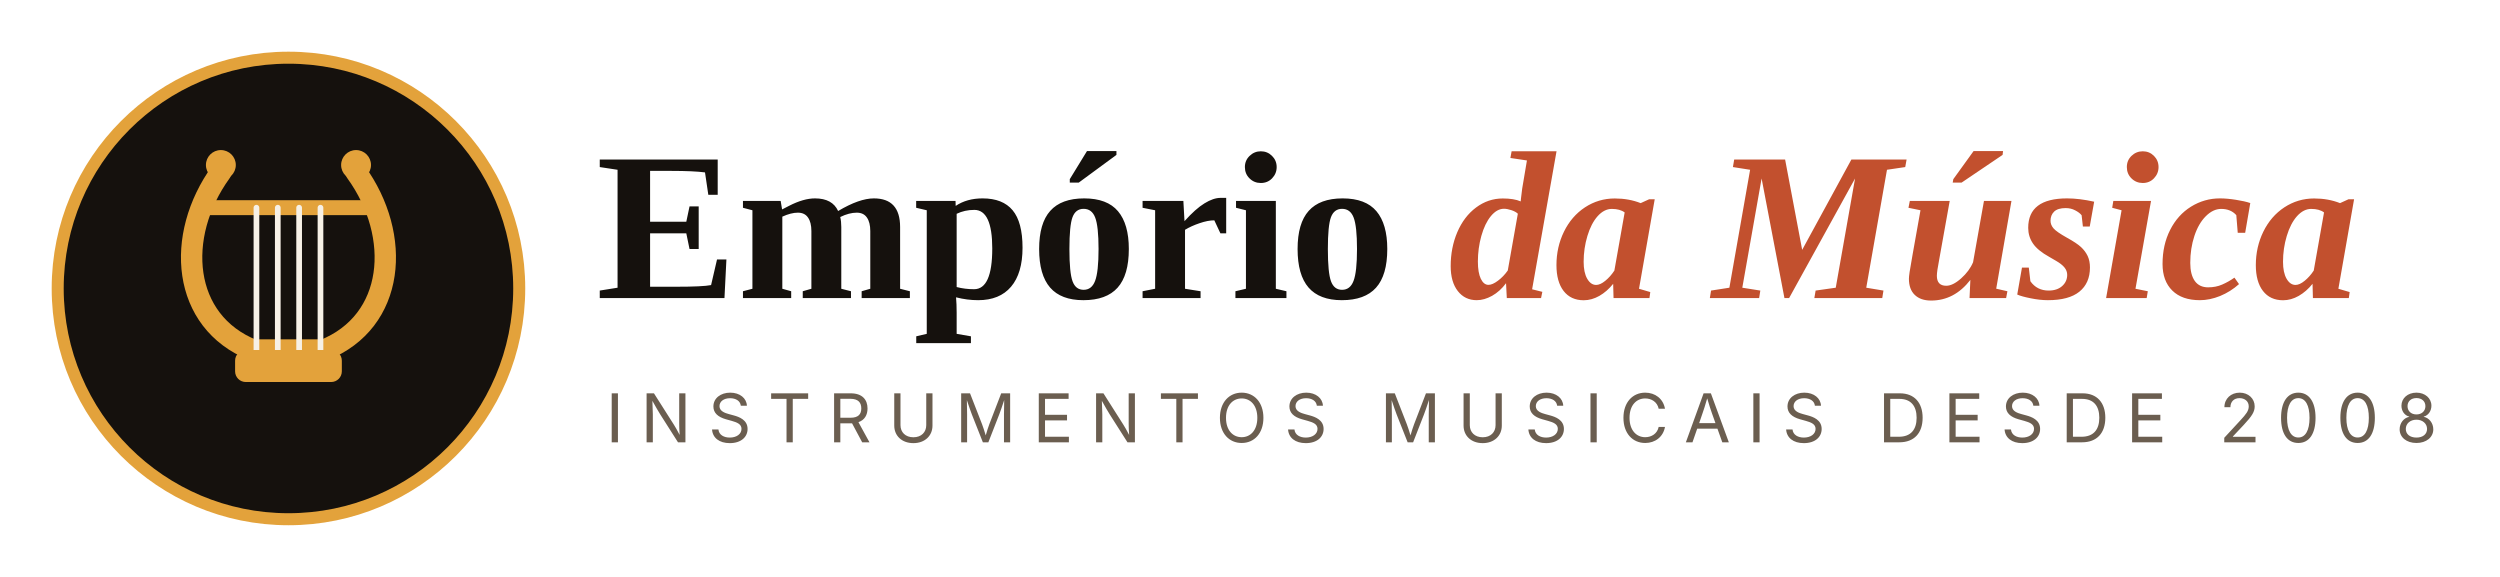
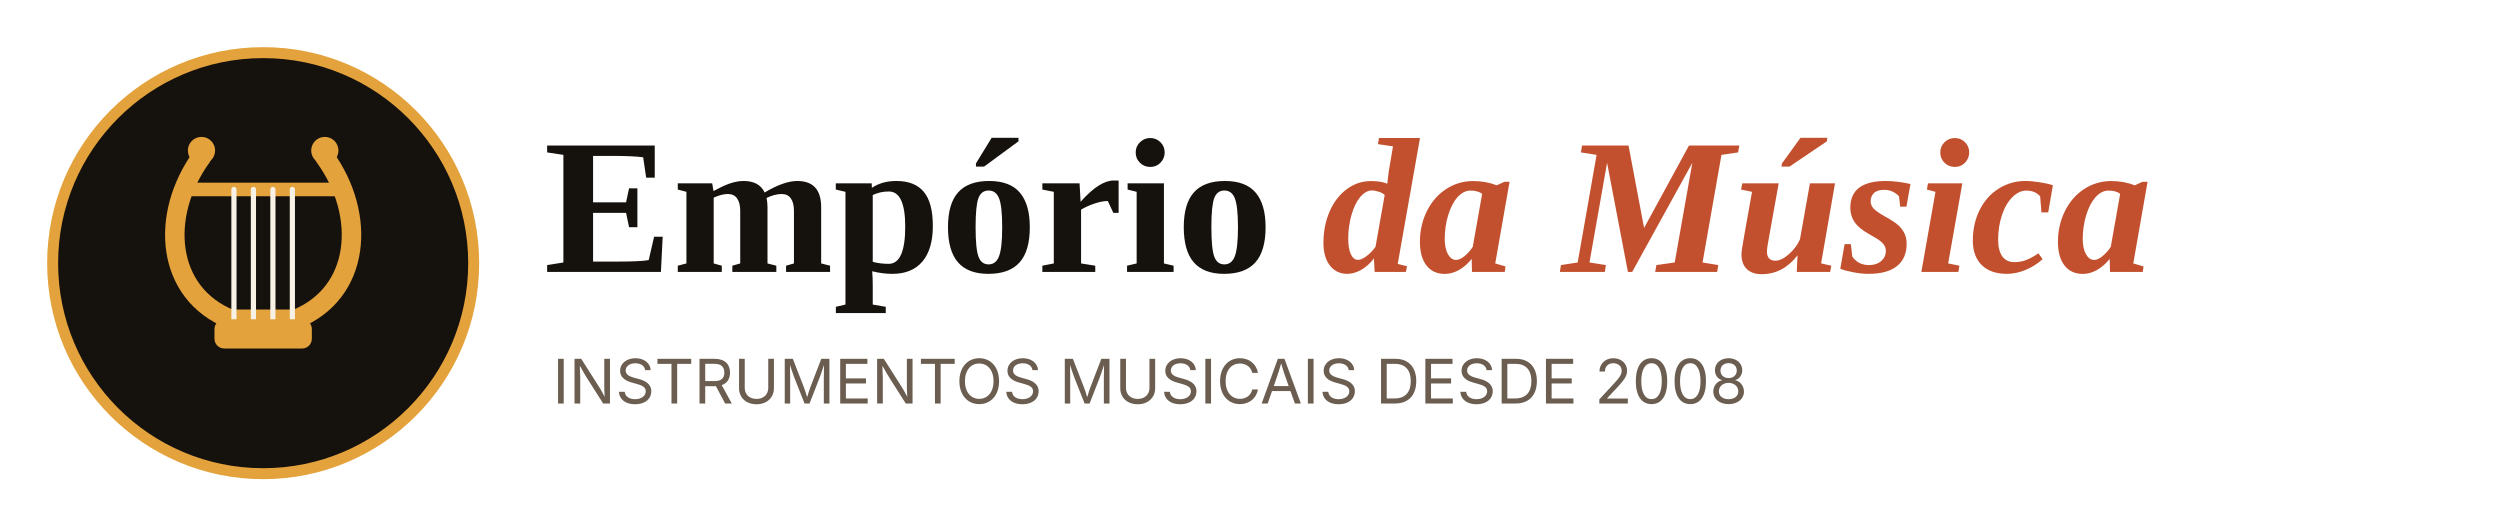
- <svg xmlns="http://www.w3.org/2000/svg" viewBox="0 0 520 120">
+ <svg xmlns="http://www.w3.org/2000/svg" viewBox="0 0 570 120">
  <g transform="translate(10,10)">
    <circle cx="50" cy="50" r="48" fill="#15110D" stroke="#E3A23B" stroke-width="2.5" />
    <g transform="translate(13,11) scale(0.74)">
      <g fill="none" stroke-linecap="round">
        <path d="M31,20 C18,38 20,62 40,70 L60,70 C80,62 82,38 69,20" stroke="#E3A23B" stroke-width="6" />
        <circle cx="31" cy="18" r="4.2" fill="#E3A23B" stroke="none" />
        <circle cx="69" cy="18" r="4.2" fill="#E3A23B" stroke="none" />
        <line x1="27" y1="30" x2="73" y2="30" stroke="#E3A23B" stroke-width="4.2" />
        <line x1="41" y1="30" x2="41" y2="70" stroke="#F7F1E6" stroke-width="1.6" />
        <line x1="47" y1="30" x2="47" y2="70" stroke="#F7F1E6" stroke-width="1.6" />
        <line x1="53" y1="30" x2="53" y2="70" stroke="#F7F1E6" stroke-width="1.6" />
        <line x1="59" y1="30" x2="59" y2="70" stroke="#F7F1E6" stroke-width="1.6" />
        <rect x="35" y="70" width="30" height="9" rx="3" fill="#E3A23B" stroke="none" />
      </g>
    </g>
  </g>
-   <text x="124" y="62" font-family="'Playfair Display', Georgia, 'Times New Roman', serif" font-size="44" font-weight="700" fill="#15110D">Empório <tspan fill="#C2502E" font-style="italic">da Música</tspan>
+   <text x="124" y="62" textLength="420" lengthAdjust="spacingAndGlyphs" font-family="'Playfair Display', Georgia, 'Times New Roman', serif" font-size="44" font-weight="700" fill="#15110D">Empório <tspan fill="#C2502E" font-style="italic">da Música</tspan>
  </text>
-   <text x="126" y="92" font-family="Inter, 'Helvetica Neue', Arial, sans-serif" font-size="14" letter-spacing="3.5" fill="#6B5E50">INSTRUMENTOS MUSICAIS DESDE 2008</text>
+   <text x="126" y="92" textLength="418" lengthAdjust="spacingAndGlyphs" font-family="Inter, 'Helvetica Neue', Arial, sans-serif" font-size="14" fill="#6B5E50">INSTRUMENTOS MUSICAIS DESDE 2008</text>
</svg>
